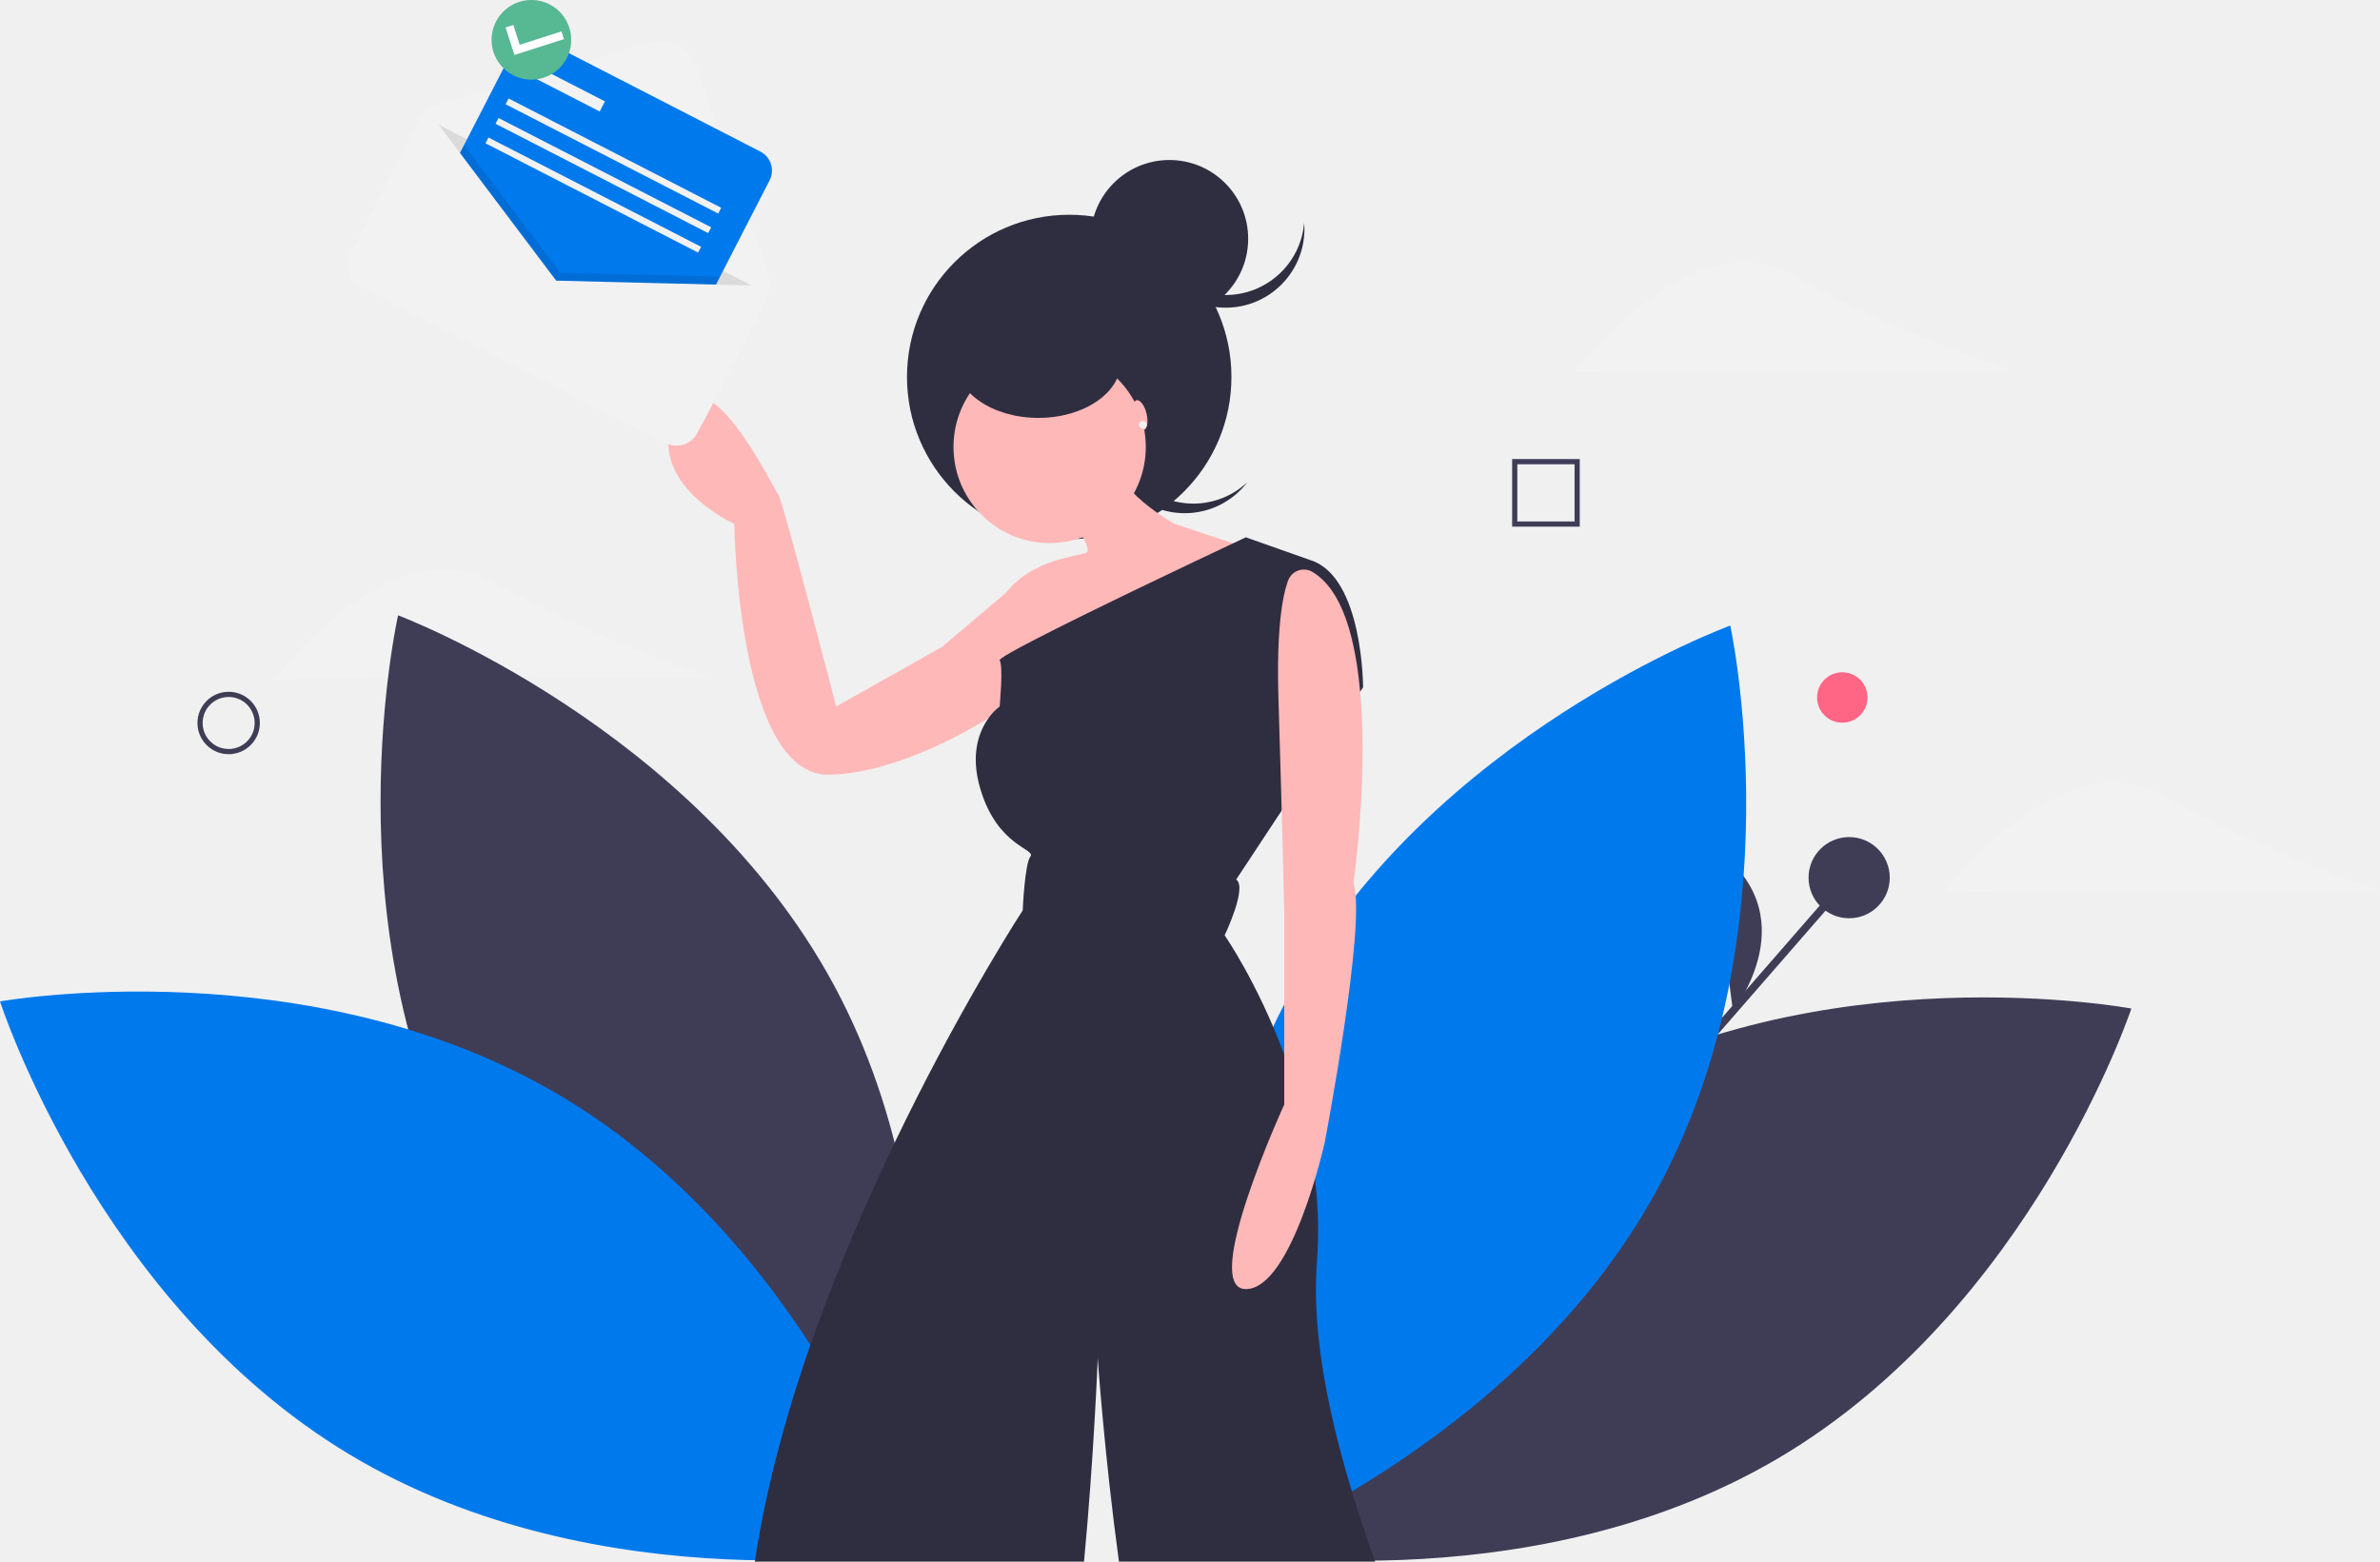
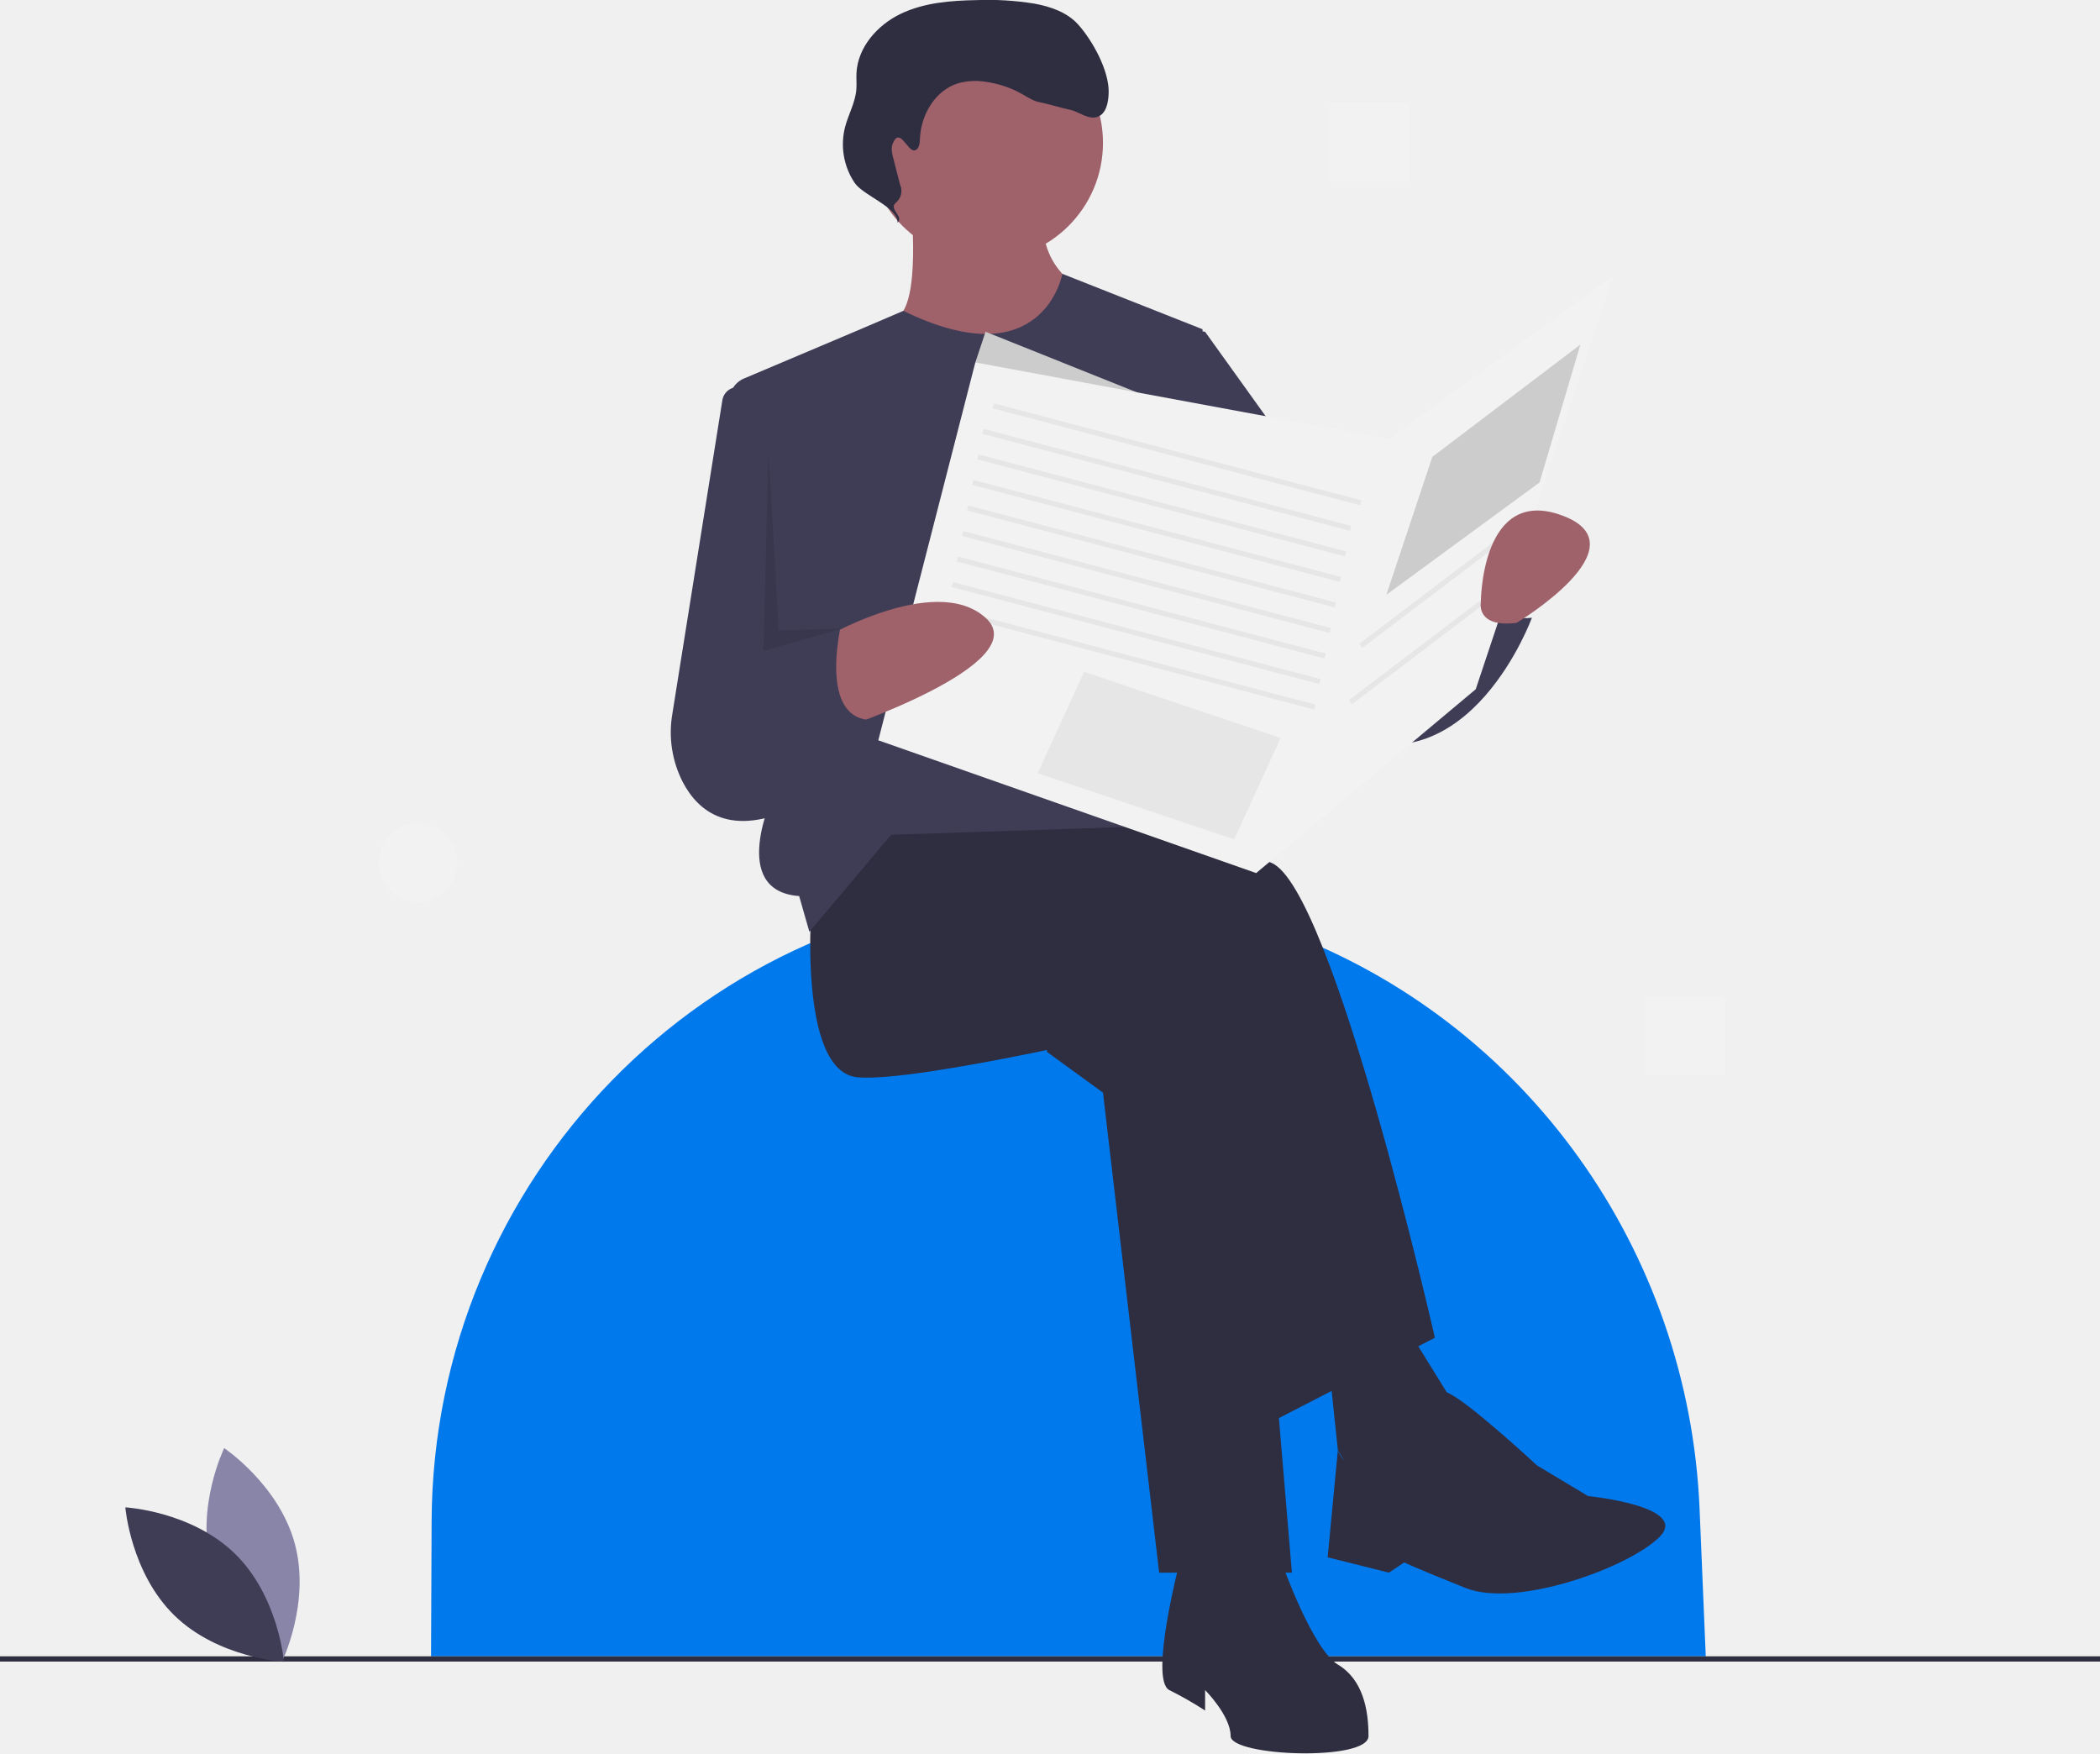
- <svg xmlns="http://www.w3.org/2000/svg" id="be452e83-5912-4855-80f8-a79ecab91838" data-name="Layer 1" width="915.112" height="600.53" viewBox="0 0 915.112 600.53">
-   <path d="M331.917,410.029c-46.277.213-83.944.897-83.944.897s44.774-59.307,83.776-37.334,83.807,36.562,83.807,36.562S378.194,409.816,331.917,410.029Z" transform="translate(-142.4442 -149.7349)" fill="#f2f2f2" />
-   <circle cx="708.362" cy="268.224" r="9.694" fill="#ff6584" />
-   <rect x="762.015" y="527.381" width="110.371" height="2.967" transform="translate(-260.7525 648.0865) rotate(-48.9494)" fill="#3f3d56" />
-   <circle cx="710.999" cy="337.513" r="15.608" fill="#3f3d56" />
-   <path d="M808.77,538.547s29.813-37.63-8.319-63.444" transform="translate(-142.4442 -149.7349)" fill="#3f3d56" />
-   <path d="M322.299,604.622c53.69,99.57,167.638,142.313,167.638,142.313s26.901-118.691-26.789-218.261S295.51,386.361,295.51,386.361,268.61,505.053,322.299,604.622Z" transform="translate(-142.4442 -149.7349)" fill="#3f3d56" />
-   <path d="M359.202,571.865c96.932,58.317,134.263,174.152,134.263,174.152s-119.826,21.283-216.758-37.034S142.444,534.83,142.444,534.83,262.27,513.547,359.202,571.865Z" transform="translate(-142.4442 -149.7349)" fill="#0079ed" />
-   <path d="M744.876,572.689c-97.444,57.458-135.798,172.957-135.798,172.957s119.633,22.342,217.077-35.115,135.798-172.957,135.798-172.957S842.319,515.231,744.876,572.689Z" transform="translate(-142.4442 -149.7349)" fill="#3f3d56" />
-   <path d="M779.02,608.312C724.452,707.403,610.13,749.137,610.13,749.137s-25.85-118.925,28.719-218.016S807.739,390.297,807.739,390.297,833.589,509.221,779.02,608.312Z" transform="translate(-142.4442 -149.7349)" fill="#0079ed" />
-   <path d="M580.991,335.58a30.283,30.283,0,0,1-3.762-40.83c-.61.572-1.206,1.165-1.776,1.796a30.287,30.287,0,0,0,44.931,40.625c.571-.631,1.101-1.284,1.609-1.948A30.283,30.283,0,0,1,580.991,335.58Z" transform="translate(-142.4442 -149.7349)" fill="#2f2e41" />
-   <circle cx="411.114" cy="144.965" r="62.376" fill="#2f2e41" />
-   <path d="M536.423,374.846l1.848-4.806L504.63,398.506,463.964,421.427s-20.703-79.853-22.181-81.331-28.096-57.671-39.926-31.054,22.921,42.144,22.921,42.144,1.109,97.228,36.599,96.489,79.483-32.902,80.222-35.86S536.423,374.846,536.423,374.846Z" transform="translate(-142.4442 -149.7349)" fill="#ffb8b8" />
-   <circle cx="403.591" cy="171.876" r="36.969" fill="#ffb8b8" />
-   <path d="M553.429,348.229s9.612,12.569,6.654,14.048-19.963,2.218-30.314,14.788,12.569,44.363,12.569,44.363l87.246-58.411-35.49-11.83s-24.399-13.309-23.66-27.357Z" transform="translate(-142.4442 -149.7349)" fill="#ffb8b8" />
-   <path d="M671.193,750.265h-98.51c-5.58-40.8-8.16-78.19-8.16-78.19s-1.44,37.61-5.27,78.19h-126.56c17.94-120.16,102.99-250.46,102.99-250.46s.74-17.75,2.96-20.71c2.22-2.95-12.57-3.69-19.23-25.87-4.06-13.54-.41-22.4,3.06-27.24a19.572,19.572,0,0,1,4.34-4.56s1.48-15.52,0-17.74c-.19-.29,1.27-1.31,3.97-2.86,2.25-1.3,5.36-2.97,9.08-4.89,21.31-11.05,62.56-30.6,76.69-37.26,3.1-1.47,4.9-2.31,4.9-2.31l25.14,8.87c19.96,6.65,19.96,48.8,19.96,48.8l-1.13,1.72-30.17,45.7-17.5,26.52c4.44,2.95-4.43,21.44-4.43,21.44s12.64,18.16,22.92,45.88a208.67,208.67,0,0,1,11.81,47.85,163.687,163.687,0,0,1,.76,31.96C646.073,670.725,658.253,714.015,671.193,750.265Z" transform="translate(-142.4442 -149.7349)" fill="#2f2e41" />
-   <path d="M646.947,369.593a6.459,6.459,0,0,0-9.247,3.458c-2.226,6.122-4.483,18.884-3.679,45.419,1.479,48.799,2.218,82.071,2.218,82.071v73.938s-32.533,70.98-14.788,70.98S651.766,589.265,651.766,589.265s16.266-85.028,11.091-99.816C662.857,489.45,677.45,387.293,646.947,369.593Z" transform="translate(-142.4442 -149.7349)" fill="#ffb8b8" />
-   <ellipse cx="399.252" cy="139.073" rx="31.729" ry="21.633" fill="#2f2e41" />
-   <circle cx="449.638" cy="91.817" r="30.287" fill="#2f2e41" />
-   <path d="M613.716,263.185A30.283,30.283,0,0,1,583.542,235.422c-.069.833-.113,1.673-.113,2.524a30.287,30.287,0,0,0,60.573,0c0-.851-.044-1.691-.113-2.524A30.283,30.283,0,0,1,613.716,263.185Z" transform="translate(-142.4442 -149.7349)" fill="#2f2e41" />
-   <ellipse cx="580.786" cy="309.411" rx="2.588" ry="5.915" transform="translate(-198.4355 -6.34316) rotate(-13.43351)" fill="#ffb8b8" />
-   <circle cx="439.451" cy="163.373" r="1.479" fill="#f2f2f2" />
-   <path d="M230.363,439.765a12,12,0,1,1,12-12A12.013,12.013,0,0,1,230.363,439.765Zm0-22a10,10,0,1,0,10,10A10.011,10.011,0,0,0,230.363,417.765Z" transform="translate(-142.4442 -149.7349)" fill="#3f3d56" />
-   <path d="M749.863,352.265h-26v-26h26Zm-24-2h22v-22h-22Z" transform="translate(-142.4442 -149.7349)" fill="#3f3d56" />
-   <path d="M973.917,492.029c-46.277.213-83.944.897-83.944.897s44.774-59.307,83.776-37.334,83.807,36.562,83.807,36.562S1020.194,491.816,973.917,492.029Z" transform="translate(-142.4442 -149.7349)" fill="#f2f2f2" />
-   <path d="M831.917,292.029c-46.277.213-83.944.897-83.944.897s44.774-59.307,83.776-37.334,83.807,36.562,83.807,36.562S878.194,291.816,831.917,292.029Z" transform="translate(-142.4442 -149.7349)" fill="#f2f2f2" />
-   <path d="M393.271,317.634,286.265,262.61a14.878,14.878,0,0,1-6.427-20.034L305.046,193.55a5.894,5.894,0,0,1,3.592-2.963l84.342-24.592a13.723,13.723,0,0,1,16.791,8.634l27.711,79.047a15.406,15.406,0,0,1-.838,12.142l-23.339,45.388A14.878,14.878,0,0,1,393.271,317.634Z" transform="translate(-142.4442 -149.7349)" fill="#f2f2f2" />
-   <path d="M397.522,298.204l-108.045-46.127c-3.481-1.79-.217.961,1.573-2.52l13.582-55.202,132.356,68.059-33.461,41.374C401.737,307.269,401.004,299.994,397.522,298.204Z" transform="translate(-142.4442 -149.7349)" opacity="0.1" />
-   <path d="M306.138,191.086" transform="translate(-142.4442 -149.7349)" fill="none" stroke="#3f3d56" stroke-miterlimit="10" />
-   <rect x="312.24" y="180.347" width="110.684" height="110.684" rx="8.186" transform="translate(-152.5584 305.0702) rotate(-62.78721)" fill="#0079ed" />
-   <polygon points="276.863 106.382 249.046 160.479 150.613 109.863 178.43 55.767 215.415 104.863 276.863 106.382" opacity="0.1" />
-   <path d="M356.286,257.656l-47.389-62.907a2.877,2.877,0,0,0-4.857.415l-26.966,52.442a8.984,8.984,0,0,0,3.881,12.097l117.49,60.415a8.984,8.984,0,0,0,12.097-3.881L437.047,264.694a3.511,3.511,0,0,0-3.035-5.115Z" transform="translate(-142.4442 -149.7349)" fill="#f2f2f2" />
-   <rect x="344.793" y="181.399" width="30.954" height="4.377" transform="translate(-18.6137 -294.1646) rotate(27.21279)" fill="#f2f2f2" />
-   <rect x="332.331" y="208.48" width="91.924" height="2.501" transform="translate(-4.66338 -299.5128) rotate(27.21279)" fill="#f2f2f2" />
-   <rect x="328.471" y="215.988" width="91.924" height="2.501" transform="translate(-1.65748 -296.9164) rotate(27.21279)" fill="#f2f2f2" />
-   <rect x="324.61" y="223.495" width="91.924" height="2.501" transform="translate(1.34841 -294.32) rotate(27.21279)" fill="#f2f2f2" />
-   <ellipse cx="346.908" cy="164.789" rx="12.843" ry="12.819" transform="translate(-100.7251 248.2064) rotate(-62.78721)" fill="#fff" />
-   <path d="M353.781,151.421a15.321,15.321,0,1,0,6.619,20.631A15.366,15.366,0,0,0,353.781,151.421Zm-13.539,19.451-3.392-10.573,2.966-.951,2.444,7.618,16.078-5.158.951,2.966-19.047,6.1Z" transform="translate(-142.4442 -149.7349)" fill="#57b894" />
+ <svg xmlns="http://www.w3.org/2000/svg" id="a751cec9-7d0e-4c8a-a2d9-3a6c65a20454" data-name="Layer 1" width="799" height="667.076" viewBox="0 0 799 667.076">
+   <path d="M849.5,746.62h-485l.219-51.422c.553-130.115,104.408-237.329,234.506-239.542q2.108-.036,4.223-.036h0a245.336,245.336,0,0,1,85.752,15.406c92.054,34.283,153.841,121.384,157.951,219.528Z" transform="translate(-200.5 -116.4621)" fill="#0079ed" />
+   <rect y="630.158" width="799" height="2" fill="#2f2e41" />
+   <polygon points="398.287 400.165 419.657 415.708 441.028 598.33 491.54 598.33 474.055 390.451 404.115 363.252 398.287 400.165" fill="#2f2e41" />
+   <path d="M509.418,458.344s-5.828,66.055,17.485,67.998,112.682-19.428,112.682-19.428l42.741,151.537,64.112-33.027s-38.856-170.965-62.169-180.679-101.025-29.142-101.025-29.142l-56.341,9.714Z" transform="translate(-200.5 -116.4621)" fill="#2f2e41" />
+   <path d="M649.299,710.906s-11.657,44.684-3.886,48.57a140.535,140.535,0,0,1,13.6,7.771v-7.771s9.714,9.714,9.714,17.485,52.455,9.714,52.455,0-1.943-21.371-11.657-27.199-21.371-38.856-21.371-38.856Z" transform="translate(-200.5 -116.4621)" fill="#2f2e41" />
+   <polygon points="505.14 514.79 509.025 551.703 522.625 575.016 555.652 538.103 530.396 497.305 505.14 514.79" fill="#2f2e41" />
+   <path d="M736.724,668.165s7.154-24.46,14.262-21.944,34.307,27.772,34.307,27.772L804.722,685.65s38.856,3.886,27.199,15.542-54.398,27.199-73.826,19.428-23.313-9.714-23.313-9.714l-5.828,3.886-23.313-5.828,3.886-40.799S715.354,685.65,736.724,668.165Z" transform="translate(-200.5 -116.4621)" fill="#2f2e41" />
+   <circle cx="374.973" cy="54.349" r="44.684" fill="#9f616a" />
+   <path d="M547.303,197.039s3.886,40.799-7.771,40.799S541.474,288.35,572.559,288.35s42.741-60.226,42.741-60.226-21.371-7.771-17.485-33.027S547.303,197.039,547.303,197.039Z" transform="translate(-200.5 -116.4621)" fill="#9f616a" />
+   <path d="M544.207,234.725l-16.332,6.998L483.55,260.476a9,9,0,0,0-5.437,9.294l16.734,148.746s-17.485,36.913,9.714,38.856L508.447,470.972l31.085-36.913,116.567-3.886,1.943-188.45L604.706,220.647S597.452,260.755,544.207,234.725Z" transform="translate(-200.5 -116.4621)" fill="#3f3d56" />
+   <path d="M489.991,266.008l-7.179-2.051a5.919,5.919,0,0,0-7.471,4.759L456.288,388.223a41.502,41.502,0,0,0,4.055,25.917c5.887,11.146,18.113,21.254,43.247,9.233l17.485-126.281Z" transform="translate(-200.5 -116.4621)" fill="#3f3d56" />
+   <path d="M635.7,238.809l23.313,3.886,64.112,89.368L728.953,347.605l36.913-11.657s-1.943,17.485,17.485,15.542c0,0-23.313,64.112-71.883,44.684s-64.112-77.711-64.112-77.711Z" transform="translate(-200.5 -116.4621)" fill="#3f3d56" />
+   <polygon points="462.399 161.203 374.973 126.232 371.088 137.889 411.886 172.859 462.399 161.203" fill="#ccc" />
+   <path d="M548.57,173.66c1.65-.441,1.893-2.632,1.948-4.339.296-9.142,5.802-18.524,14.553-21.185a24.467,24.467,0,0,1,10.313-.568,39.063,39.063,0,0,1,13.967,4.66c2.279,1.281,4.515,2.825,7.1,3.216,1.707.259,9.101,2.408,10.801,2.711,3.738.665,7.212,4.01,10.799,2.765,3.432-1.191,4.191-5.634,4.274-9.265.189-8.273-6.092-19.724-11.624-25.878-4.198-4.671-10.519-6.827-16.698-7.948a111.168,111.168,0,0,0-21.838-1.328c-9.889.176-20.051.94-28.968,5.218s-16.407,12.794-16.834,22.675c-.089,2.058.123,4.125-.05,6.178-.422,5.008-3.082,9.532-4.329,14.4a26.35,26.35,0,0,0,3.68,21.057c3.309,4.87,16.543,9.291,16.351,15.176,2.392-2.478-3.249-4.972-.857-7.45a5.892,5.892,0,0,0,1.752-7.199l-2.54-9.907c-.465-1.814-.922-3.778-.22-5.513C542.875,164.407,545.818,174.395,548.57,173.66Z" transform="translate(-200.5 -116.4621)" fill="#2f2e41" />
+   <polygon points="371.088 137.889 334.175 281.655 477.941 332.168 561.481 262.227 613.936 104.862 528.453 167.031 371.088 137.889" fill="#f2f2f2" />
+   <rect x="647.356" y="216.987" width="1.942" height="144.669" transform="translate(2.65912 725.9059) rotate(-75.21727)" fill="#e6e6e6" />
+   <rect x="643.471" y="226.701" width="1.942" height="144.669" transform="translate(-9.62744 729.3844) rotate(-75.21727)" fill="#e6e6e6" />
+   <rect x="641.528" y="236.415" width="1.942" height="144.669" transform="translate(-20.46692 734.7413) rotate(-75.21727)" fill="#e6e6e6" />
+   <rect x="639.585" y="246.129" width="1.942" height="144.669" transform="translate(-31.3064 740.0982) rotate(-75.21727)" fill="#e6e6e6" />
+   <rect x="637.642" y="255.843" width="1.942" height="144.669" transform="translate(-42.14588 745.4551) rotate(-75.21727)" fill="#e6e6e6" />
+   <rect x="635.7" y="265.557" width="1.942" height="144.669" transform="translate(-52.98536 750.812) rotate(-75.21727)" fill="#e6e6e6" />
+   <rect x="633.757" y="275.27" width="1.942" height="144.669" transform="translate(-63.82485 756.1689) rotate(-75.21727)" fill="#e6e6e6" />
+   <rect x="631.814" y="284.984" width="1.942" height="144.669" transform="translate(-74.66433 761.5258) rotate(-75.21727)" fill="#e6e6e6" />
+   <rect x="629.871" y="294.698" width="1.942" height="144.669" transform="translate(-85.50381 766.8827) rotate(-75.21727)" fill="#e6e6e6" />
+   <path d="M512.35,360.104s43.695-26.099,63.123-8.614-56.341,42.741-56.341,42.741Z" transform="translate(-200.5 -116.4621)" fill="#9f616a" />
+   <path d="M464.734,372.861l56.341-21.371s-9.714,36.913,9.714,38.856L503.59,423.374S449.192,423.374,464.734,372.861Z" transform="translate(-200.5 -116.4621)" fill="#3f3d56" />
+   <polygon points="412.494 255.602 487.255 280.799 469.562 319.365 394.801 294.169 412.494 255.602" fill="#e6e6e6" />
+   <polygon points="544.967 173.831 601.308 131.089 585.766 183.545 527.482 226.286 544.967 173.831" fill="#ccc" />
+   <rect x="711.079" y="339.834" width="70.719" height="1.943" transform="translate(-254.7255 403.9423) rotate(-37.18317)" fill="#e6e6e6" />
+   <rect x="707.194" y="361.204" width="70.719" height="1.943" transform="translate(-268.4311 405.9385) rotate(-37.18317)" fill="#e6e6e6" />
+   <path d="M777.523,353.433s48.57-29.142,17.485-40.799-31.085,33.027-31.085,33.027S761.981,355.376,777.523,353.433Z" transform="translate(-200.5 -116.4621)" fill="#9f616a" />
+   <polygon points="292.405 171.888 290.462 247.657 320.575 239.063 296.29 239.885 292.405 171.888" opacity="0.1" />
+   <path d="M280.909,712.354c6.073,22.45,26.875,36.354,26.875,36.354s10.955-22.495,4.882-44.945-26.875-36.354-26.875-36.354S274.835,689.904,280.909,712.354Z" transform="translate(-200.5 -116.4621)" fill="#8985a8" />
+   <path d="M289.833,707.53c16.665,16.223,18.7,41.16,18.7,41.16s-24.984-1.364-41.648-17.587-18.7-41.16-18.7-41.16S273.168,691.307,289.833,707.53Z" transform="translate(-200.5 -116.4621)" fill="#3f3d56" />
+   <rect x="626" y="379.158" width="30" height="30" fill="#f2f2f2" />
+   <rect x="506" y="39.158" width="30" height="30" fill="#f2f2f2" />
+   <circle cx="159" cy="328.158" r="15" fill="#f2f2f2" />
</svg>
